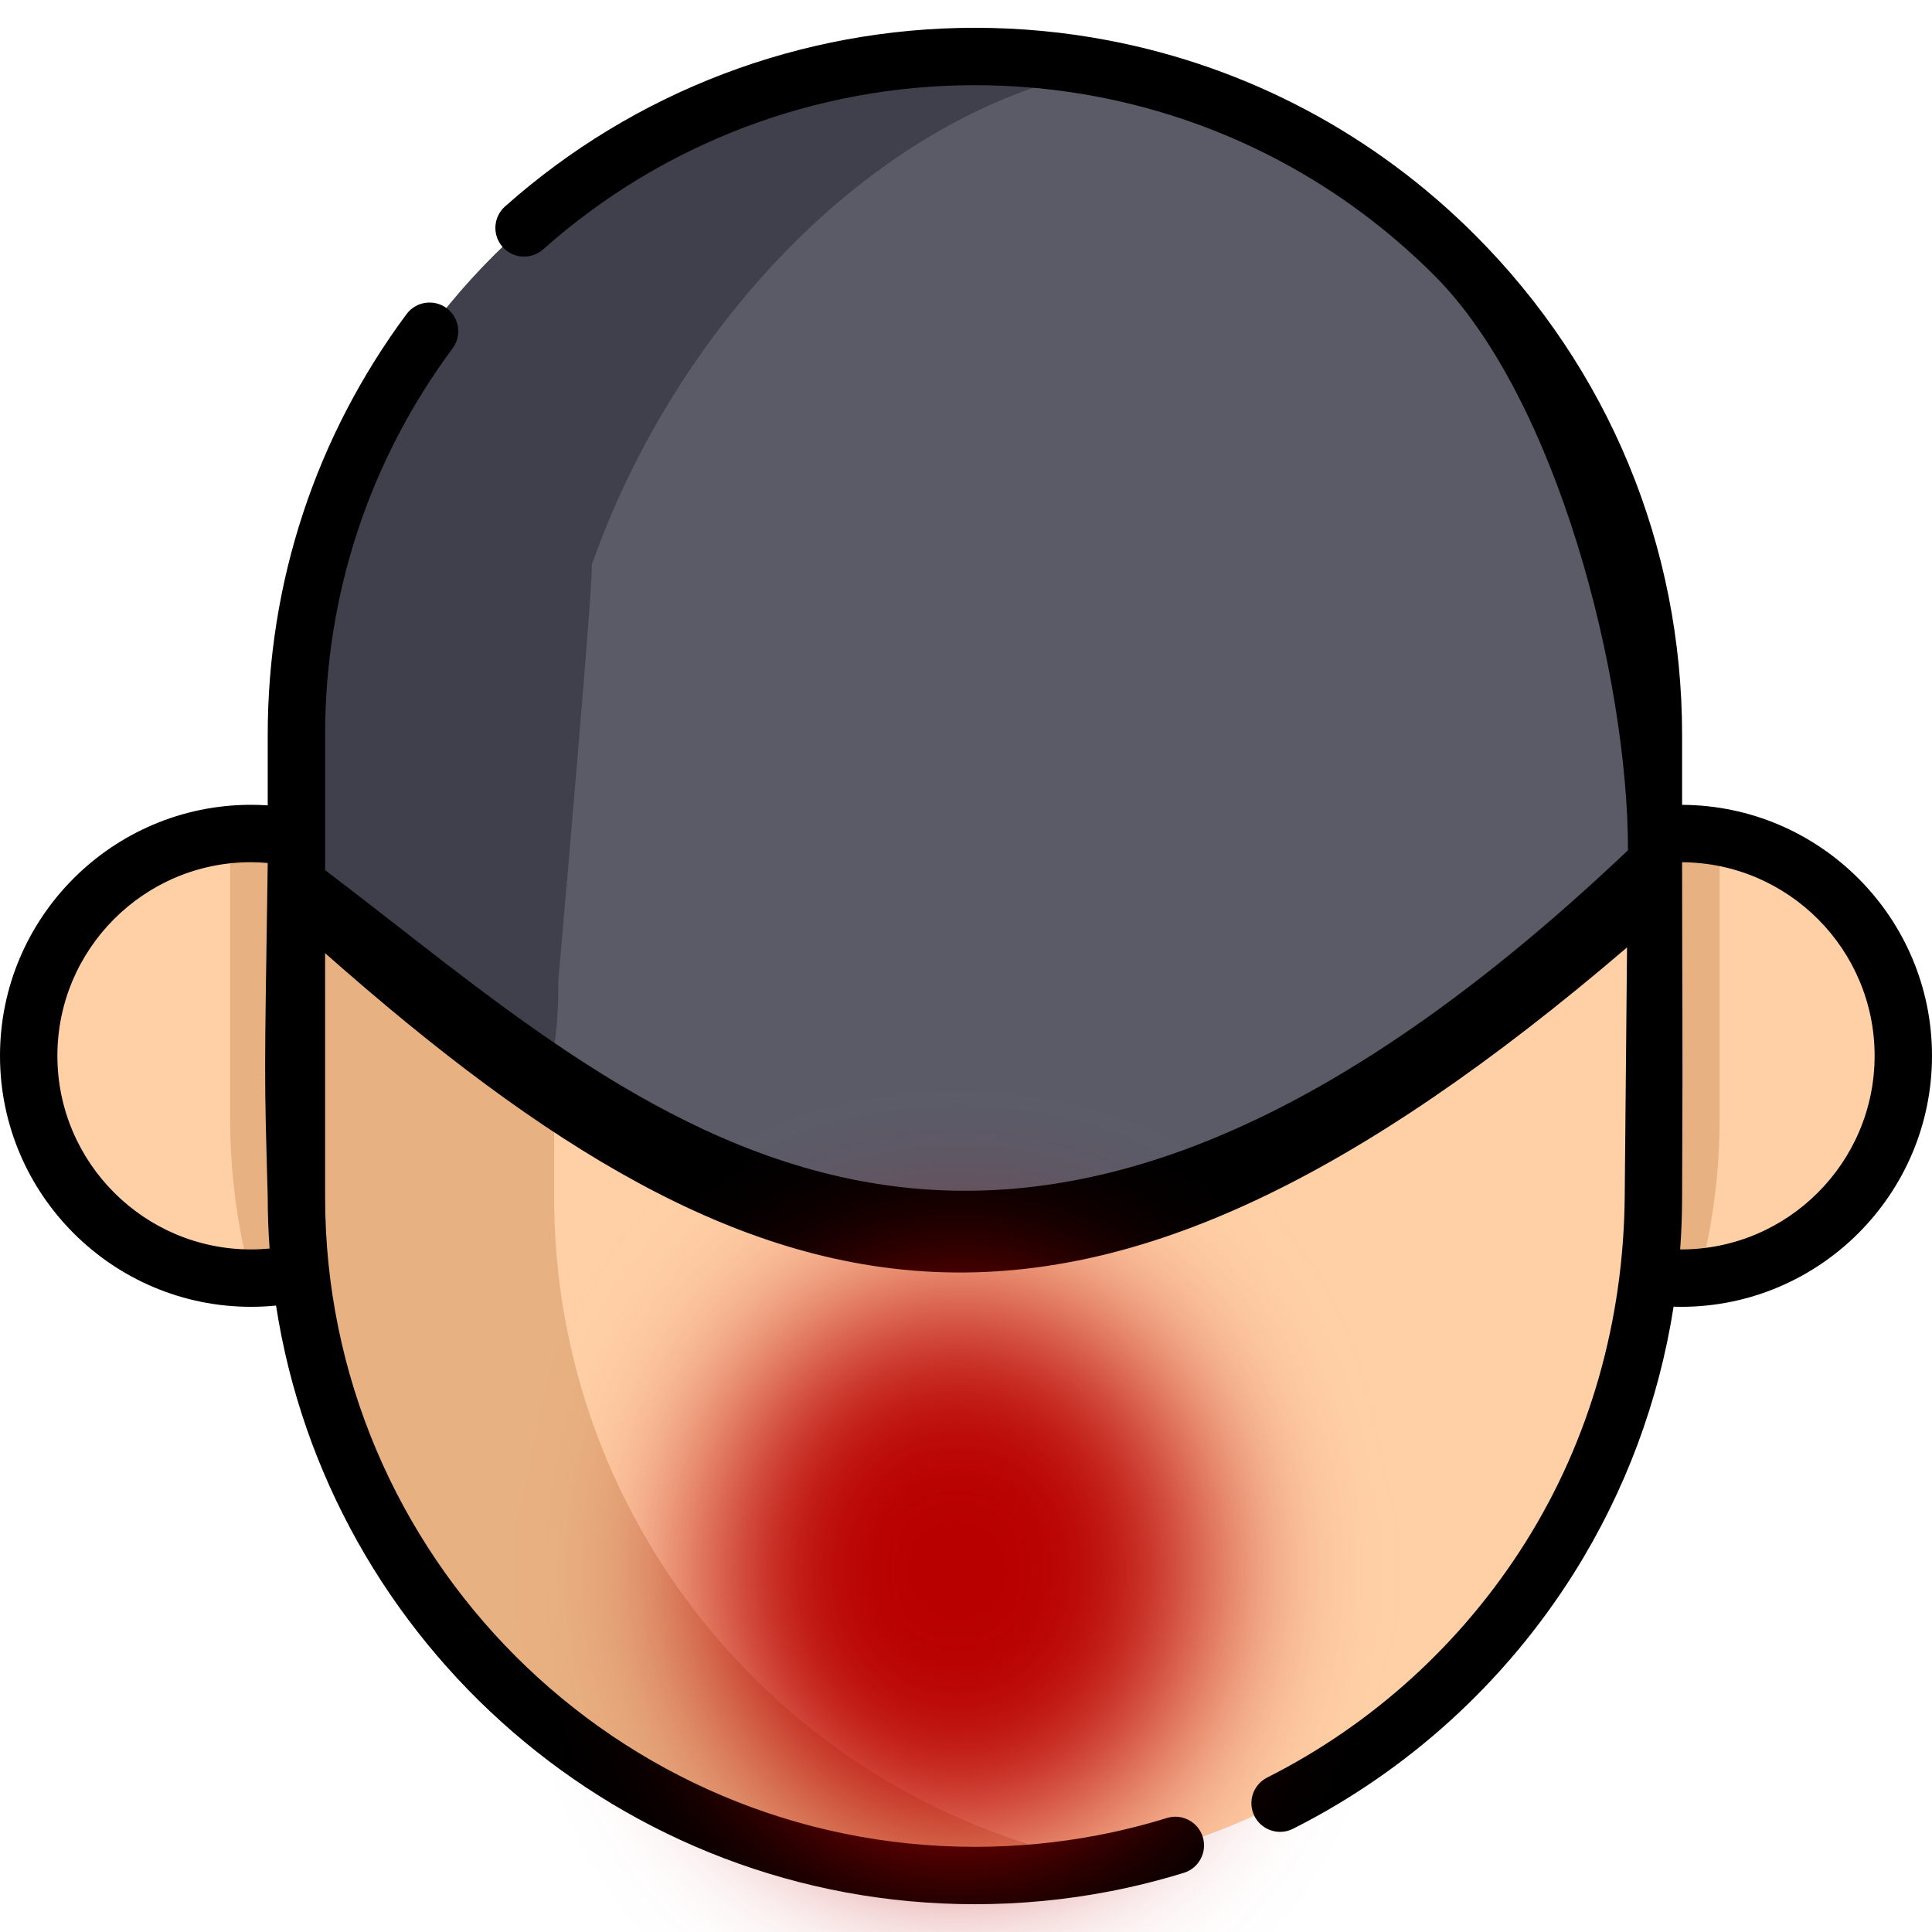
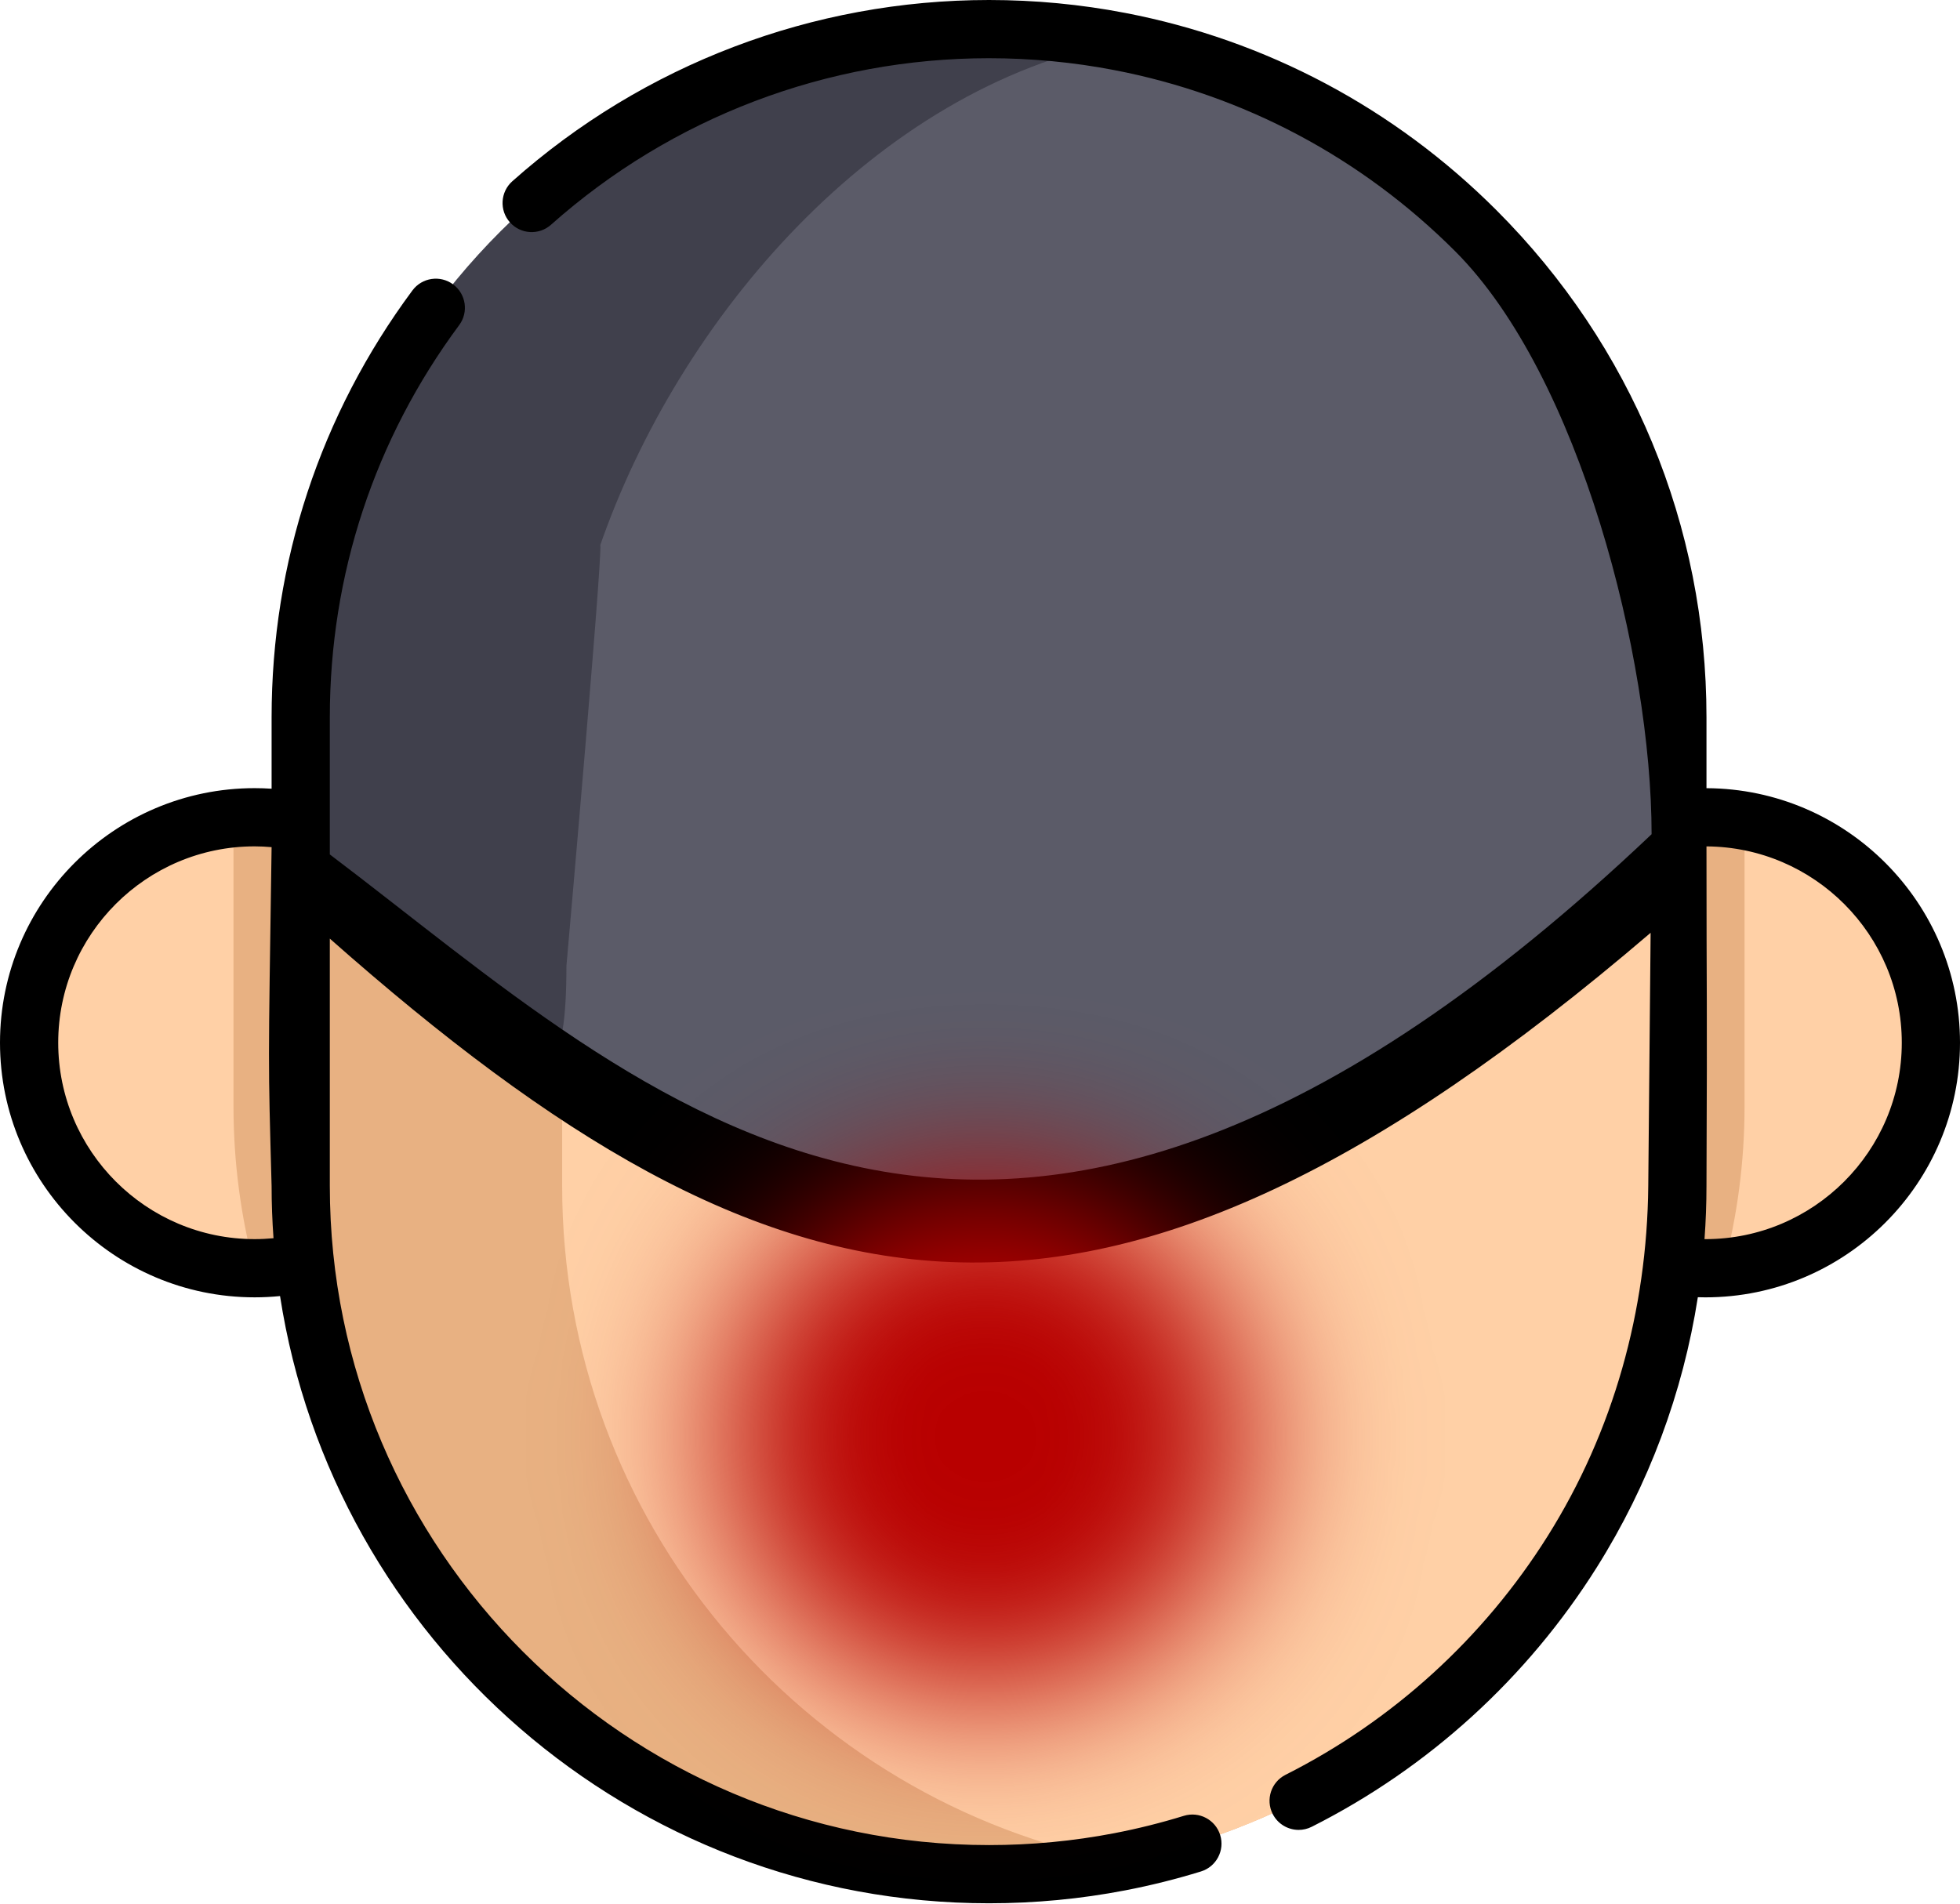
- <svg xmlns="http://www.w3.org/2000/svg" version="1.1" id="Layer_1" x="0px" y="0px" viewBox="0 0 505.003 505.003" style="enable-background:new 0 0 505.003 505.003;" xml:space="preserve" width="512" height="512">
+ <svg xmlns="http://www.w3.org/2000/svg" version="1.1" id="Layer_1" x="0px" y="0px" viewBox="0 0 505.003 490.477" xml:space="preserve" width="512" height="497.273">
  <defs id="defs55">
    <filter style="color-interpolation-filters:sRGB" id="filter906" x="-0.374" width="1.748" y="-0.374" height="1.748">
      <feGaussianBlur stdDeviation="32.285" id="feGaussianBlur908" />
    </filter>
  </defs>
-   <g id="g50">
+   <g id="g50" transform="translate(0,-7.263)">
    <g id="g14">
-       <path style="fill:#FFD0A6;" d="M497.5,275.971c0,30.517-23.502,55.526-53.386,57.917c-1.559,0.132-3.144,0.198-4.729,0.198    c-4.069,0-8.032-0.41-11.863-1.215H77.482c-3.831,0.806-7.795,1.215-11.864,1.215h-0.04C33.49,334.06,7.503,308.061,7.503,275.971    c0-30.253,23.119-55.103,52.659-57.838c1.797-0.185,3.62-0.264,5.456-0.264c2.444,0,4.835,0.145,7.2,0.436h359.366    c2.365-0.291,4.756-0.436,7.2-0.436c3.448,0,6.83,0.304,10.106,0.885C476.772,223.523,497.5,247.329,497.5,275.971z" id="path2" />
-       <path style="fill:#E8B182;" d="M449.491,218.754v73.612c0,14.294-1.863,28.206-5.377,41.522c-1.559,0.132-3.144,0.198-4.729,0.198    c-4.069,0-8.032-0.41-11.863-1.215H77.482c-3.831,0.806-7.795,1.215-11.864,1.215h-0.04c-3.54-13.383-5.416-27.347-5.416-41.72    v-74.233c1.797-0.185,3.62-0.264,5.456-0.264c2.444,0,4.835,0.145,7.2,0.436h359.366c2.365-0.291,4.756-0.436,7.2-0.436    C442.833,217.869,446.215,218.173,449.491,218.754z" id="path4" />
-       <path style="fill:#E8B182;" d="M432.182,192.12v120.775c0,86.426-61.828,158.413-143.67,174.148    c-10.899,2.1-22.168,3.197-33.688,3.197c-97.947,0-177.345-79.398-177.345-177.345V192.12    c0-97.946,79.398-177.358,177.345-177.358c11.52,0,22.789,1.097,33.688,3.197c35.472,6.817,67.178,24.203,91.724,48.749    C412.325,98.811,432.182,143.147,432.182,192.12z" id="path6" />
-       <path style="fill:#FFD0A6;" d="M432.182,192.12v120.775c0,86.426-61.828,158.413-143.67,174.148    c-81.842-15.735-143.67-87.721-143.67-174.148V192.12c0-86.426,61.828-158.426,143.67-174.161    c35.472,6.817,67.178,24.203,91.724,48.749C412.325,98.811,432.182,143.147,432.182,192.12z" id="path8" />
+       <path style="fill:#ffd0a6" d="m 497.5,275.971 c 0,30.517 -23.502,55.526 -53.386,57.917 -1.559,0.132 -3.144,0.198 -4.729,0.198 -4.069,0 -8.032,-0.41 -11.863,-1.215 H 77.482 c -3.831,0.806 -7.795,1.215 -11.864,1.215 h -0.04 C 33.49,334.06 7.503,308.061 7.503,275.971 c 0,-30.253 23.119,-55.103 52.659,-57.838 1.797,-0.185 3.62,-0.264 5.456,-0.264 2.444,0 4.835,0.145 7.2,0.436 h 359.366 c 2.365,-0.291 4.756,-0.436 7.2,-0.436 3.448,0 6.83,0.304 10.106,0.885 27.282,4.769 48.01,28.575 48.01,57.217 z" id="path2" />
+       <path style="fill:#e8b182" d="m 449.491,218.754 v 73.612 c 0,14.294 -1.863,28.206 -5.377,41.522 -1.559,0.132 -3.144,0.198 -4.729,0.198 -4.069,0 -8.032,-0.41 -11.863,-1.215 H 77.482 c -3.831,0.806 -7.795,1.215 -11.864,1.215 h -0.04 c -3.54,-13.383 -5.416,-27.347 -5.416,-41.72 v -74.233 c 1.797,-0.185 3.62,-0.264 5.456,-0.264 2.444,0 4.835,0.145 7.2,0.436 h 359.366 c 2.365,-0.291 4.756,-0.436 7.2,-0.436 3.449,0 6.831,0.304 10.107,0.885 z" id="path4" />
+       <path style="fill:#e8b182" d="m 432.182,192.12 v 120.775 c 0,86.426 -61.828,158.413 -143.67,174.148 -10.899,2.1 -22.168,3.197 -33.688,3.197 -97.947,0 -177.345,-79.398 -177.345,-177.345 V 192.12 c 0,-97.946 79.398,-177.358 177.345,-177.358 11.52,0 22.789,1.097 33.688,3.197 35.472,6.817 67.178,24.203 91.724,48.749 32.089,32.103 51.946,76.439 51.946,125.412 z" id="path6" />
+       <path style="fill:#ffd0a6" d="m 432.182,192.12 v 120.775 c 0,86.426 -61.828,158.413 -143.67,174.148 C 206.67,471.308 144.842,399.322 144.842,312.895 V 192.12 c 0,-86.426 61.828,-158.426 143.67,-174.161 35.472,6.817 67.178,24.203 91.724,48.749 32.089,32.103 51.946,76.439 51.946,125.412 z" id="path8" />
      <path style="fill:#5b5b68" d="m 432.184,192.12 v 26.184 c -146.329,212.143 -331.858,34.568 -354.703,0 V 192.12 c 0,-97.946 79.398,-177.358 177.345,-177.358 11.52,0 22.789,1.097 33.688,3.197 35.472,6.817 67.178,24.203 91.724,48.749 32.09,32.103 51.946,76.439 51.946,125.412 z" id="path10" />
      <path style="fill:#40404c" d="M 288.507,17.96 C 225.794,30.022 174.84,89.105 154.429,148.409 c 2.081,-11.766 -8.485,107.741 -8.485,107.741 0,66.813 -28.763,-23.569 -68.039,-10.741 L 77.475,192.12 C 76.684,94.177 156.873,14.762 254.82,14.762 c 11.519,10e-4 22.788,1.097 33.687,3.198 z" id="path12" />
    </g>
    <g id="g48">
      <path d="m 439.682,210.378 v -18.257 c 0,-49.364 -19.228,-95.786 -54.143,-130.715 -26.268,-26.268 -59.33,-43.838 -95.608,-50.81 -11.474,-2.212 -23.286,-3.333 -35.107,-3.333 -45.353,0 -88.973,16.588 -122.823,46.709 -3.095,2.753 -3.371,7.494 -0.618,10.589 2.754,3.094 7.495,3.371 10.588,0.617 31.102,-27.674 71.18,-42.915 112.853,-42.915 10.871,0 21.728,1.03 32.272,3.063 33.325,6.404 63.698,22.548 87.835,46.686 32.082,32.095 50.61,104.872 50.61,150.231 C 256.354,382.709 166.769,289.293 84.979,227.449 V 192.121 c 0,-36.72 11.526,-71.671 33.331,-101.076 2.467,-3.327 1.77,-8.024 -1.557,-10.492 -3.326,-2.465 -8.024,-1.771 -10.492,1.557 -23.736,32.008 -36.282,70.049 -36.282,110.01 v 18.393 c -1.448,-0.094 -2.906,-0.145 -4.363,-0.145 C 29.435,210.369 0,239.797 0,275.971 c 0,36.18 29.435,65.615 65.616,65.615 2.195,0 4.379,-0.113 6.539,-0.327 13.688,88.507 90.388,156.481 182.669,156.481 11.821,0 23.633,-1.121 35.104,-3.332 6.564,-1.262 13.127,-2.901 19.508,-4.871 3.958,-1.222 6.176,-5.421 4.954,-9.378 -1.222,-3.958 -5.422,-6.176 -9.378,-4.954 -5.86,1.809 -11.887,3.314 -17.919,4.474 -10.541,2.031 -21.398,3.062 -32.269,3.062 -93.653,0 -169.845,-76.192 -169.845,-169.845 v -63.751 c 115.672,102.28 197.757,120.507 340.31,-1.499 L 424.681,312.894 c -0.299,32.044 -8.968,63.251 -25.934,90.245 -16.514,26.274 -39.863,47.538 -67.524,61.491 -3.698,1.866 -5.184,6.376 -3.318,10.074 1.319,2.615 3.96,4.124 6.702,4.124 1.136,0 2.289,-0.259 3.372,-0.805 30.097,-15.182 55.502,-38.316 73.468,-66.901 13.36,-21.257 22.161,-44.91 26.011,-69.568 0.64,0.019 1.281,0.035 1.925,0.035 36.183,0 65.62,-29.437 65.62,-65.62 0,-36.07 -29.276,-65.429 -65.321,-65.591 z M 65.616,326.586 C 37.706,326.586 15,303.88 15,275.971 c 0,-27.902 22.706,-50.602 50.616,-50.602 1.465,0 2.921,0.083 4.363,0.205 -0.874,59.209 -0.923,53.559 0,87.323 0,4.524 0.171,9.01 0.492,13.454 -1.602,0.15 -3.222,0.235 -4.855,0.235 z m 373.767,0.004 c -0.07,0 -0.139,-0.003 -0.21,-0.004 0.335,-4.542 0.508,-9.108 0.508,-13.69 0.228,-52.84 0,-44.755 0,-87.518 27.775,0.162 50.322,22.792 50.322,50.593 0,27.911 -22.708,50.619 -50.62,50.619 z" id="path16" />
    </g>
-     <circle style="fill:#b80000;stroke-width:9.034;stroke-linecap:round;filter:url(#filter906)" id="path1721" cy="168.96" cx="254.146" r="103.565" transform="matrix(0.6420968,0,0,0.709088,87.08588,290.6817)" />
+     <circle style="fill:#b80000;stroke-width:9.034;stroke-linecap:round;filter:url(#filter906)" id="path1721" cy="168.96" cx="254.146" r="103.565" transform="matrix(0.6581125,0,0,0.6502511,86.66619,267.6198)" />
  </g>
</svg>
